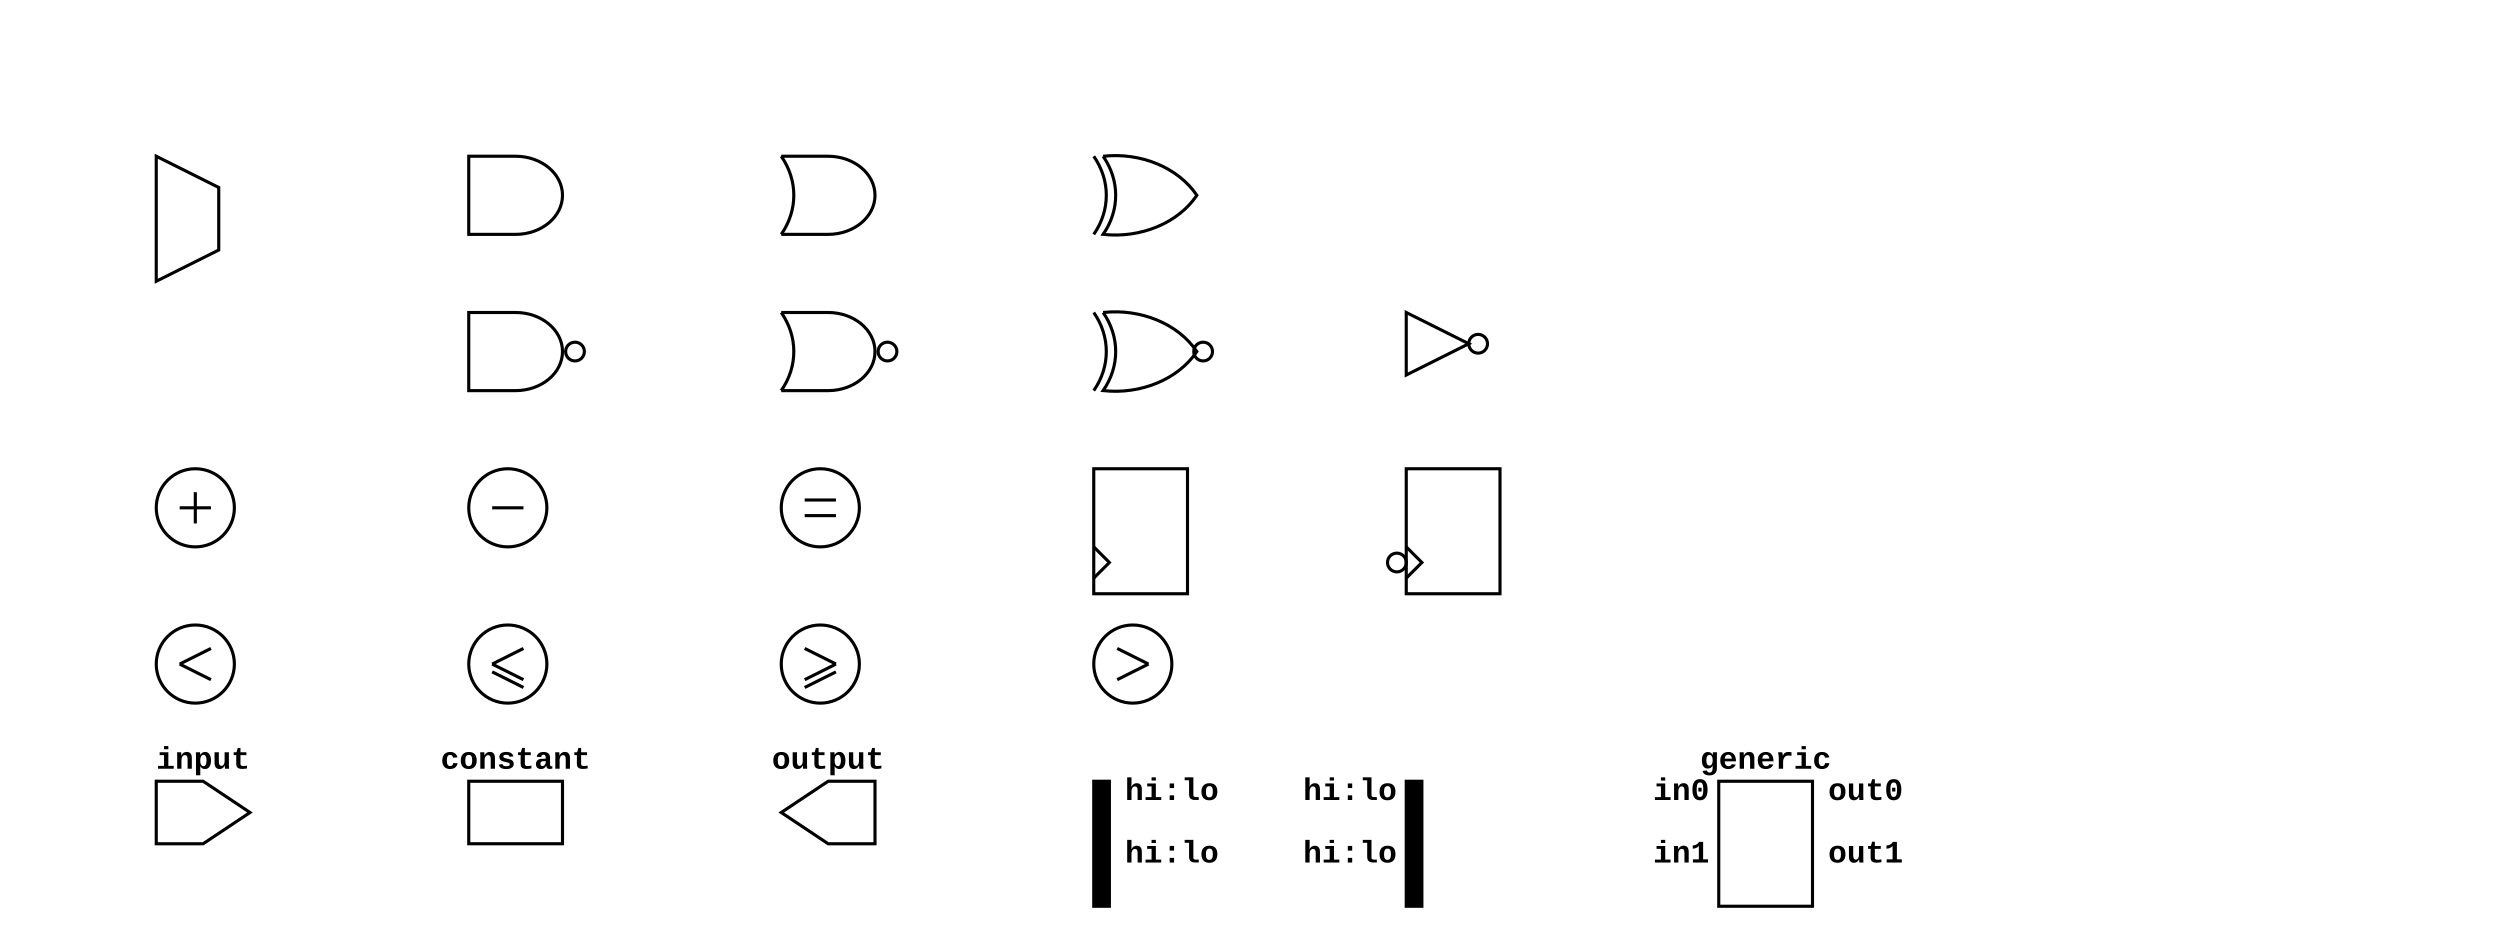
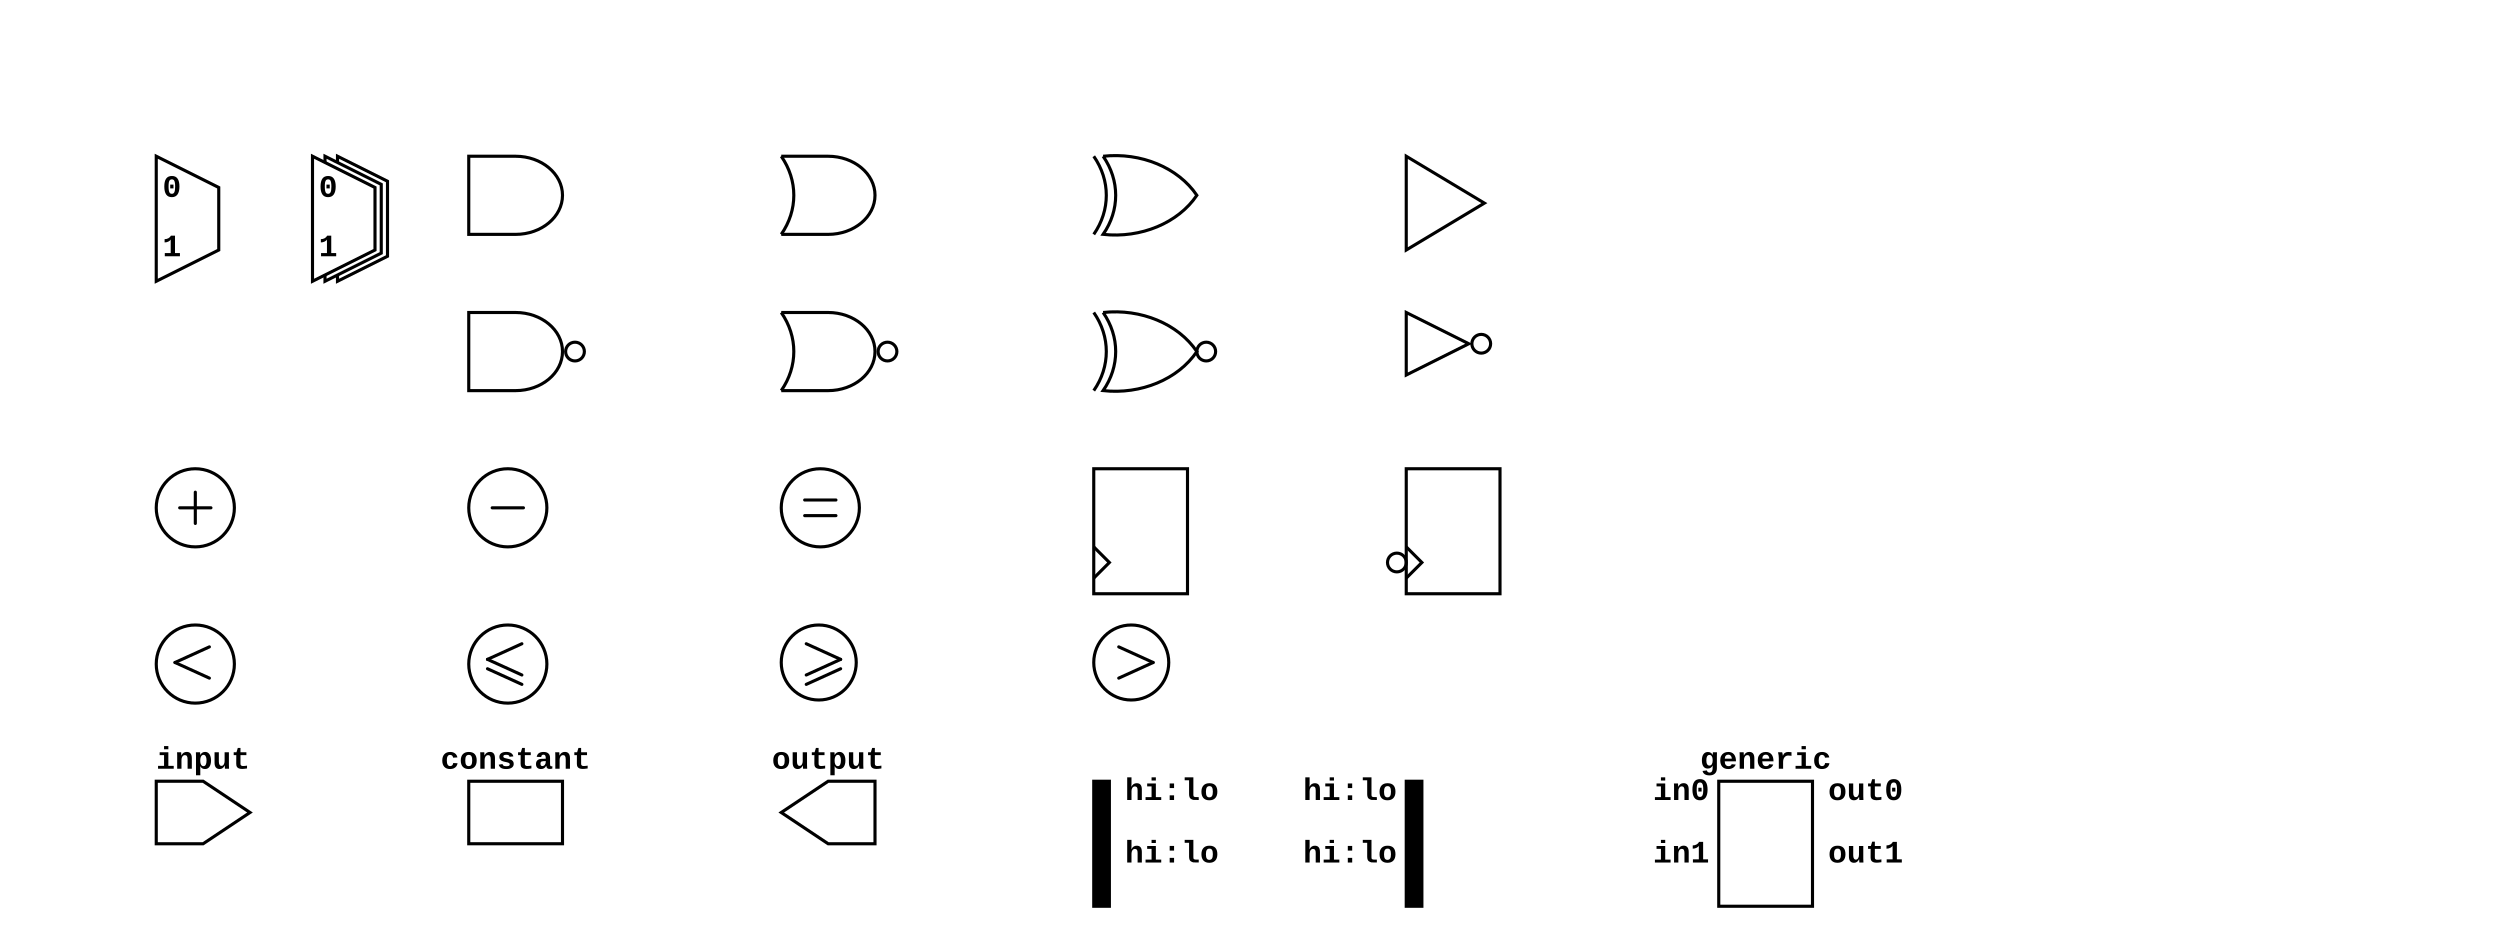
<svg xmlns="http://www.w3.org/2000/svg" xmlns:ns1="https://github.com/nturley/netlistsvg" width="800" height="300">
  <ns1:properties>
    <ns1:layoutEngine org.eclipse.elk.layered.spacing.nodeNodeBetweenLayers="35" org.eclipse.elk.spacing.nodeNode="35" org.eclipse.elk.layered.layering.strategy="LONGEST_PATH" />
    <ns1:low_priority_alias val="$dff" />
  </ns1:properties>
  <style>
svg {
  stroke:#000;
  fill:none;
}
text {
  fill:#000;
  stroke:none;
  font-size:10px;
  font-weight: bold;
  font-family: "Courier New", monospace;
}
+ line {
+     stroke-linecap: round;
+ }
.nodelabel {
  text-anchor: middle;
}
.inputPortLabel {
  text-anchor: end;
}
.splitjoinBody {
  fill:#000;
}
</style>
  <g ns1:type="mux" transform="translate(50, 50)" ns1:width="20" ns1:height="40">
    <ns1:alias val="$pmux" />
    <ns1:alias val="$mux" />
    <ns1:alias val="$_MUX_" />
    <path d="M0,0 L20,10 L20,30 L0,40 Z" class="$cell_id" />
+     <text x="5" y="32" class="nodelabel $cell_id" ns1:attribute="">1</text>
+     <text x="5" y="13" class="nodelabel $cell_id" ns1:attribute="">0</text>
    <g ns1:x="0" ns1:y="10" ns1:pid="A" />
    <g ns1:x="0" ns1:y="30" ns1:pid="B" />
    <g ns1:x="10" ns1:y="35" ns1:pid="S" />
    <g ns1:x="20" ns1:y="20" ns1:pid="Y" />
+   </g>
+   <g ns1:type="mux-bus" transform="translate(100, 50)" ns1:width="24" ns1:height="40">
+     <ns1:alias val="$pmux-bus" />
+     <ns1:alias val="$mux-bus" />
+     <ns1:alias val="$_MUX_-bus" />
+     <path d="M0,0 L20,10 L20,30 L0,40 Z" class="$cell_id" />
+     <path d="M4,2 L4,0 L22,9 L22,31 L4,40 L4,38" class="$cell_id" />
+     <path d="M8,2 L8,0 L24,8 L24,32 L8,40 L8,38" class="$cell_id" />
+     <text x="5" y="32" class="nodelabel $cell_id" ns1:attribute="">1</text>
+     <text x="5" y="13" class="nodelabel $cell_id" ns1:attribute="">0</text>
+     <g ns1:x="-1" ns1:y="10" ns1:pid="A" />
+     <g ns1:x="-1" ns1:y="30" ns1:pid="B" />
+     <g ns1:x="12" ns1:y="38" ns1:pid="S" />
+     <g ns1:x="24.5" ns1:y="20" ns1:pid="Y" />
+   </g>
+   <g ns1:type="tribuf" transform="translate(450, 50)" ns1:width="15" ns1:height="30">
+     <ns1:alias val="$tribuf" />
+     <ns1:alias val="$_TRIBUF_" />
+     <ns1:alias val="tribuf-bus" />
+     <ns1:alias val="$tribuf-bus" />
+     <ns1:alias val="$_TRIBUF_-bus" />
+     <path d="M0,0 L25,15 L0,30 Z" class="$cell_id" />
+     <g ns1:x="0" ns1:y="15" ns1:pid="A" />
+     <g ns1:x="11" ns1:y="6" ns1:pid="EN" />
+     <g ns1:x="25" ns1:y="15" ns1:pid="Y" />
  </g>
  <g ns1:type="and" transform="translate(150,50)" ns1:width="30" ns1:height="25">
    <ns1:alias val="$and" />
    <ns1:alias val="$logic_and" />
    <ns1:alias val="$_AND_" />
    <path d="M0,0 L0,25 L15,25 A15 12.5 0 0 0 15,0 Z" class="$cell_id" />
    <g ns1:x="0" ns1:y="5" ns1:pid="A" />
    <g ns1:x="0" ns1:y="20" ns1:pid="B" />
    <g ns1:x="30" ns1:y="12.5" ns1:pid="Y" />
  </g>
  <g ns1:type="nand" transform="translate(150,100)" ns1:width="30" ns1:height="25">
    <ns1:alias val="$nand" />
    <ns1:alias val="$logic_nand" />
    <ns1:alias val="$_NAND_" />
    <ns1:alias val="$_ANDNOT_" />
    <path d="M0,0 L0,25 L15,25 A15 12.5 0 0 0 15,0 Z" class="$cell_id" />
    <circle cx="34" cy="12.5" r="3" class="$cell_id" />
    <g ns1:x="0" ns1:y="5" ns1:pid="A" />
    <g ns1:x="0" ns1:y="20" ns1:pid="B" />
    <g ns1:x="36" ns1:y="12.5" ns1:pid="Y" />
  </g>
  <g ns1:type="or" transform="translate(250,50)" ns1:width="30" ns1:height="25">
    <ns1:alias val="$or" />
    <ns1:alias val="$logic_or" />
    <ns1:alias val="$_OR_" />
    <path d="M0,25 L0,25 L15,25 A15 12.5 0 0 0 15,0 L0,0" class="$cell_id" />
    <path d="M0,0 A30 25 0 0 1 0,25" class="$cell_id" />
-     <g ns1:x="3" ns1:y="5" ns1:pid="A" />
-     <g ns1:x="3" ns1:y="20" ns1:pid="B" />
+     <g ns1:x="2" ns1:y="5" ns1:pid="A" />
+     <g ns1:x="2" ns1:y="20" ns1:pid="B" />
    <g ns1:x="30" ns1:y="12.5" ns1:pid="Y" />
  </g>
  <g ns1:type="reduce_nor" transform="translate(250, 100)" ns1:width="33" ns1:height="25">
    <ns1:alias val="$nor" />
    <ns1:alias val="$reduce_nor" />
    <ns1:alias val="$_NOR_" />
    <ns1:alias val="$_ORNOT_" />
    <path d="M0,25 L0,25 L15,25 A15 12.5 0 0 0 15,0 L0,0" class="$cell_id" />
    <path d="M0,0 A30 25 0 0 1 0,25" class="$cell_id" />
    <circle cx="34" cy="12.5" r="3" class="$cell_id" />
-     <g ns1:x="3" ns1:y="5" ns1:pid="A" />
-     <g ns1:x="3" ns1:y="20" ns1:pid="B" />
+     <g ns1:x="2" ns1:y="5" ns1:pid="A" />
+     <g ns1:x="2" ns1:y="20" ns1:pid="B" />
    <g ns1:x="36" ns1:y="12.5" ns1:pid="Y" />
  </g>
  <g ns1:type="reduce_xor" transform="translate(350, 50)" ns1:width="33" ns1:height="25">
    <ns1:alias val="$xor" />
    <ns1:alias val="$reduce_xor" />
    <ns1:alias val="$_XOR_" />
    <path d="M3,0 A30 25 0 0 1 3,25 A30 25 0 0 0 33,12.5 A30 25 0 0 0 3,0" class="$cell_id" />
    <path d="M0,0 A30 25 0 0 1 0,25" class="$cell_id" />
-     <g ns1:x="3" ns1:y="5" ns1:pid="A" />
-     <g ns1:x="3" ns1:y="20" ns1:pid="B" />
+     <g ns1:x="2" ns1:y="5" ns1:pid="A" />
+     <g ns1:x="2" ns1:y="20" ns1:pid="B" />
    <g ns1:x="33" ns1:y="12.5" ns1:pid="Y" />
  </g>
  <g ns1:type="reduce_nxor" transform="translate(350, 100)" ns1:width="33" ns1:height="25">
    <ns1:alias val="$xnor" />
    <ns1:alias val="$reduce_xnor" />
    <ns1:alias val="$_XNOR_" />
    <path d="M3,0 A30 25 0 0 1 3,25 A30 25 0 0 0 33,12.5 A30 25 0 0 0 3,0" class="$cell_id" />
    <path d="M0,0 A30 25 0 0 1 0,25" class="$cell_id" />
-     <circle cx="35" cy="12.5" r="3" class="$cell_id" />
-     <g ns1:x="3" ns1:y="5" ns1:pid="A" />
-     <g ns1:x="3" ns1:y="20" ns1:pid="B" />
+     <circle cx="36" cy="12.5" r="3" class="$cell_id" />
+     <g ns1:x="2" ns1:y="5" ns1:pid="A" />
+     <g ns1:x="2" ns1:y="20" ns1:pid="B" />
    <g ns1:x="38" ns1:y="12.5" ns1:pid="Y" />
  </g>
  <g ns1:type="not" transform="translate(450,100)" ns1:width="30" ns1:height="20">
    <ns1:alias val="$_NOT_" />
    <ns1:alias val="$not" />
    <ns1:alias val="$logic_not" />
    <path d="M0,0 L0,20 L20,10 Z" class="$cell_id" />
-     <circle cx="23" cy="10" r="3" class="$cell_id" />
-     <g ns1:x="0" ns1:y="10" ns1:pid="A" />
-     <g ns1:x="25" ns1:y="10" ns1:pid="Y" />
+     <circle cx="24" cy="10" r="3" class="$cell_id" />
+     <g ns1:x="-1" ns1:y="10" ns1:pid="A" />
+     <g ns1:x="27" ns1:y="10" ns1:pid="Y" />
  </g>
  <g ns1:type="add" transform="translate(50, 150)" ns1:width="25" ns1:height="25">
    <ns1:alias val="$add" />
    <circle r="12.5" cx="12.5" cy="12.5" class="$cell_id" />
    <line x1="7.5" x2="17.5" y1="12.5" y2="12.5" class="$cell_id" />
    <line x1="12.5" x2="12.5" y1="7.5" y2="17.5" class="$cell_id" />
-     <g ns1:x="3" ns1:y="5" ns1:pid="A" />
-     <g ns1:x="3" ns1:y="20" ns1:pid="B" />
-     <g ns1:x="25" ns1:y="12.5" ns1:pid="Y" />
+     <g ns1:x="2" ns1:y="5" ns1:pid="A" />
+     <g ns1:x="2" ns1:y="20" ns1:pid="B" />
+     <g ns1:x="26" ns1:y="12.5" ns1:pid="Y" />
  </g>
  <g ns1:type="sub" transform="translate(150,150)" ns1:width="25" ns1:height="25">
    <ns1:alias val="$sub" />
    <circle r="12.5" cx="12.5" cy="12.5" class="$cell_id" />
    <line x1="7.5" x2="17.5" y1="12.5" y2="12.5" class="$cell_id" />
-     <g ns1:x="3" ns1:y="5" ns1:pid="A" />
-     <g ns1:x="3" ns1:y="20" ns1:pid="B" />
+     <g ns1:x="2" ns1:y="5" ns1:pid="A" />
+     <g ns1:x="2" ns1:y="20" ns1:pid="B" />
    <g ns1:x="25" ns1:y="12.5" ns1:pid="Y" />
  </g>
  <g ns1:type="eq" transform="translate(250,150)" ns1:width="25" ns1:height="25">
    <ns1:alias val="$eq" />
    <circle r="12.5" cx="12.5" cy="12.5" class="$cell_id" />
    <line x1="7.5" x2="17.5" y1="10" y2="10" class="$cell_id" />
    <line x1="7.5" x2="17.5" y1="15" y2="15" class="$cell_id" />
-     <g ns1:x="3" ns1:y="5" ns1:pid="A" />
-     <g ns1:x="3" ns1:y="20" ns1:pid="B" />
+     <g ns1:x="2" ns1:y="5" ns1:pid="A" />
+     <g ns1:x="2" ns1:y="20" ns1:pid="B" />
    <g ns1:x="25" ns1:y="12.5" ns1:pid="Y" />
  </g>
  <g ns1:type="dff" transform="translate(350,150)" ns1:width="30" ns1:height="40">
    <ns1:alias val="$dff" />
    <ns1:alias val="$_DFF_" />
    <ns1:alias val="$_DFF_P_" />
+     <ns1:alias val="dff-bus" />
+     <ns1:alias val="$dff-bus" />
+     <ns1:alias val="$_DFF_-bus" />
+     <ns1:alias val="$_DFF_P_-bus" />
    <rect width="30" height="40" x="0" y="0" class="$cell_id" />
    <path d="M0,35 L5,30 L0,25" class="$cell_id" />
-     <g ns1:x="30" ns1:y="10" ns1:pid="Q" />
-     <g ns1:x="0" ns1:y="30" ns1:pid="CLK" />
-     <g ns1:x="0" ns1:y="30" ns1:pid="C" />
-     <g ns1:x="0" ns1:y="10" ns1:pid="D" />
+     <g ns1:x="31" ns1:y="10" ns1:pid="Q" />
+     <g ns1:x="-1" ns1:y="30" ns1:pid="CLK" />
+     <g ns1:x="-1" ns1:y="30" ns1:pid="C" />
+     <g ns1:x="-1" ns1:y="10" ns1:pid="D" />
  </g>
  <g ns1:type="dffn" transform="translate(450,150)" ns1:width="30" ns1:height="40">
    <ns1:alias val="$_DFF_N_" />
+     <ns1:alias val="dffn-bus" />
+     <ns1:alias val="$_DFF_N_-bus" />
    <rect width="30" height="40" x="0" y="0" class="$cell_id" />
    <path d="M0,35 L5,30 L0,25" class="$cell_id" />
    <circle cx="-3" cy="30" r="3" class="$cell_id" />
    <g ns1:x="30" ns1:y="10" ns1:pid="Q" />
    <g ns1:x="-6" ns1:y="30" ns1:pid="CLK" />
    <g ns1:x="-6" ns1:y="30" ns1:pid="C" />
    <g ns1:x="0" ns1:y="10" ns1:pid="D" />
  </g>
  <g ns1:type="lt" transform="translate(50,200)" ns1:width="25" ns1:height="25">
    <ns1:alias val="$lt" />
    <circle r="12.5" cx="12.5" cy="12.5" class="$cell_id" />
-     <line x1="7.5" x2="17.5" y1="12.5" y2="7.5" class="$cell_id" />
-     <line x1="7.5" x2="17.5" y1="12.5" y2="17.5" class="$cell_id" />
-     <g ns1:x="3" ns1:y="5" ns1:pid="A" />
-     <g ns1:x="3" ns1:y="20" ns1:pid="B" />
+     <line x1="6" x2="17" y1="12" y2="7" class="$cell_id" />
+     <line x1="6" x2="17" y1="12" y2="17" class="$cell_id" />
+     <g ns1:x="2" ns1:y="5" ns1:pid="A" />
+     <g ns1:x="2" ns1:y="20" ns1:pid="B" />
    <g ns1:x="25" ns1:y="12.5" ns1:pid="Y" />
  </g>
  <g ns1:type="le" transform="translate(150,200)" ns1:width="25" ns1:height="25">
    <ns1:alias val="$le" />
    <circle r="12.5" cx="12.5" cy="12.5" class="$cell_id" />
-     <line x1="7.5" x2="17.5" y1="12.5" y2="7.5" class="$cell_id" />
-     <line x1="7.5" x2="17.5" y1="12.5" y2="17.5" class="$cell_id" />
-     <line x1="7.5" x2="17.5" y1="15" y2="20" class="$cell_id" />
-     <g ns1:x="3" ns1:y="5" ns1:pid="A" />
-     <g ns1:x="3" ns1:y="20" ns1:pid="B" />
+     <line x1="6" x2="17" y1="11" y2="6" class="$cell_id" />
+     <line x1="6" x2="17" y1="11" y2="16" class="$cell_id" />
+     <line x1="6" x2="17" y1="14" y2="19" class="$cell_id" />
+     <g ns1:x="2" ns1:y="5" ns1:pid="A" />
+     <g ns1:x="2" ns1:y="20" ns1:pid="B" />
    <g ns1:x="25" ns1:y="12.5" ns1:pid="Y" />
  </g>
  <g ns1:type="ge" transform="translate(250,200)" ns1:width="25" ns1:height="25">
    <ns1:alias val="$ge" />
-     <circle r="12.5" cx="12.5" cy="12.5" class="$cell_id" />
-     <line x1="7.5" x2="17.5" y1="7.5" y2="12.5" class="$cell_id" />
-     <line x1="7.5" x2="17.5" y1="17.5" y2="12.5" class="$cell_id" />
-     <line x1="7.5" x2="17.5" y1="20" y2="15" class="$cell_id" />
-     <g ns1:x="3" ns1:y="5" ns1:pid="A" />
-     <g ns1:x="3" ns1:y="20" ns1:pid="B" />
+     <circle r="12" cx="12" cy="12" class="$cell_id" />
+     <line x1="8" x2="19" y1="6" y2="11" class="$cell_id" />
+     <line x1="8" x2="19" y1="16" y2="11" class="$cell_id" />
+     <line x1="8" x2="19" y1="19" y2="14" class="$cell_id" />
+     <g ns1:x="2" ns1:y="5" ns1:pid="A" />
+     <g ns1:x="2" ns1:y="20" ns1:pid="B" />
    <g ns1:x="25" ns1:y="12.5" ns1:pid="Y" />
  </g>
  <g ns1:type="gt" transform="translate(350,200)" ns1:width="25" ns1:height="25">
    <ns1:alias val="$gt" />
-     <circle r="12.5" cx="12.5" cy="12.5" class="$cell_id" />
-     <line x1="7.5" x2="17.5" y1="7.5" y2="12.5" class="$cell_id" />
-     <line x1="7.5" x2="17.5" y1="17.5" y2="12.5" class="$cell_id" />
-     <g ns1:x="3" ns1:y="5" ns1:pid="A" />
-     <g ns1:x="3" ns1:y="20" ns1:pid="B" />
+     <circle r="12" cx="12" cy="12" class="$cell_id" />
+     <line x1="8" x2="19" y1="7" y2="12" class="$cell_id" />
+     <line x1="8" x2="19" y1="17" y2="12" class="$cell_id" />
+     <g ns1:x="2" ns1:y="5" ns1:pid="A" />
+     <g ns1:x="2" ns1:y="20" ns1:pid="B" />
    <g ns1:x="25" ns1:y="12.5" ns1:pid="Y" />
  </g>
  <g ns1:type="inputExt" transform="translate(50,250)" ns1:width="30" ns1:height="20">
    <text x="15" y="-4" class="nodelabel $cell_id" ns1:attribute="ref">input</text>
    <ns1:alias val="$_inputExt_" />
    <path d="M0,0 L0,20 L15,20 L30,10 L15,0 Z" class="$cell_id" />
-     <g ns1:x="28" ns1:y="10" ns1:pid="Y" />
+     <g ns1:x="30" ns1:y="10" ns1:pid="Y" />
  </g>
  <g ns1:type="constant" transform="translate(150,250)" ns1:width="30" ns1:height="20">
    <text x="15" y="-4" class="nodelabel $cell_id" ns1:attribute="ref">constant</text>
    <ns1:alias val="$_constant_" />
    <rect width="30" height="20" class="$cell_id" />
-     <g ns1:x="30" ns1:y="10" ns1:pid="Y" />
+     <g ns1:x="31" ns1:y="10" ns1:pid="Y" />
  </g>
  <g ns1:type="outputExt" transform="translate(250,250)" ns1:width="30" ns1:height="20">
    <text x="15" y="-4" class="nodelabel $cell_id" ns1:attribute="ref">output</text>
    <ns1:alias val="$_outputExt_" />
    <path d="M30,0 L30,20 L15,20 L0,10 L15,0 Z" class="$cell_id" />
    <g ns1:x="0" ns1:y="10" ns1:pid="A" />
  </g>
  <g ns1:type="split" transform="translate(350,250)" ns1:width="5" ns1:height="40">
    <rect width="5" height="40" class="splitjoinBody" ns1:generic="body" />
    <ns1:alias val="$_split_" />
    <g ns1:x="0" ns1:y="20" ns1:pid="in" />
    <g transform="translate(5, 10)" ns1:x="4" ns1:y="10" ns1:pid="out0">
      <text x="5" y="-4">hi:lo</text>
    </g>
    <g transform="translate(5, 30)" ns1:x="4" ns1:y="30" ns1:pid="out1">
      <text x="5" y="-4">hi:lo</text>
    </g>
  </g>
  <g ns1:type="join" transform="translate(450,250)" ns1:width="4" ns1:height="40">
    <rect width="5" height="40" class="splitjoinBody" ns1:generic="body" />
    <ns1:alias val="$_join_" />
    <g ns1:x="5" ns1:y="20" ns1:pid="out" />
    <g transform="translate(0, 10)" ns1:x="0" ns1:y="10" ns1:pid="in0">
      <text x="-3" y="-4" class="inputPortLabel">hi:lo</text>
    </g>
    <g transform="translate(0, 30)" ns1:x="0" ns1:y="30" ns1:pid="in1">
      <text x="-3" y="-4" class="inputPortLabel">hi:lo</text>
    </g>
  </g>
  <g ns1:type="generic" transform="translate(550,250)" ns1:width="30" ns1:height="40">
+     <ns1:alias val="generic-bus" />
    <text x="15" y="-4" class="nodelabel $cell_id" ns1:attribute="ref">generic</text>
    <rect width="30" height="40" ns1:generic="body" class="$cell_id" />
    <g transform="translate(30, 10)" ns1:x="30" ns1:y="10" ns1:pid="out0">
      <text x="5" y="-4" style="fill:#000; stroke:none" class="$cell_id">out0</text>
    </g>
    <g transform="translate(30, 30)" ns1:x="30" ns1:y="30" ns1:pid="out1">
      <text x="5" y="-4" style="fill:#000;stroke:none" class="$cell_id">out1</text>
    </g>
    <g transform="translate(0, 10)" ns1:x="0" ns1:y="10" ns1:pid="in0">
      <text x="-3" y="-4" class="inputPortLabel $cell_id">in0</text>
    </g>
    <g transform="translate(0, 30)" ns1:x="0" ns1:y="30" ns1:pid="in1">
      <text x="-3" y="-4" class="inputPortLabel $cell_id">in1</text>
    </g>
  </g>
</svg>
